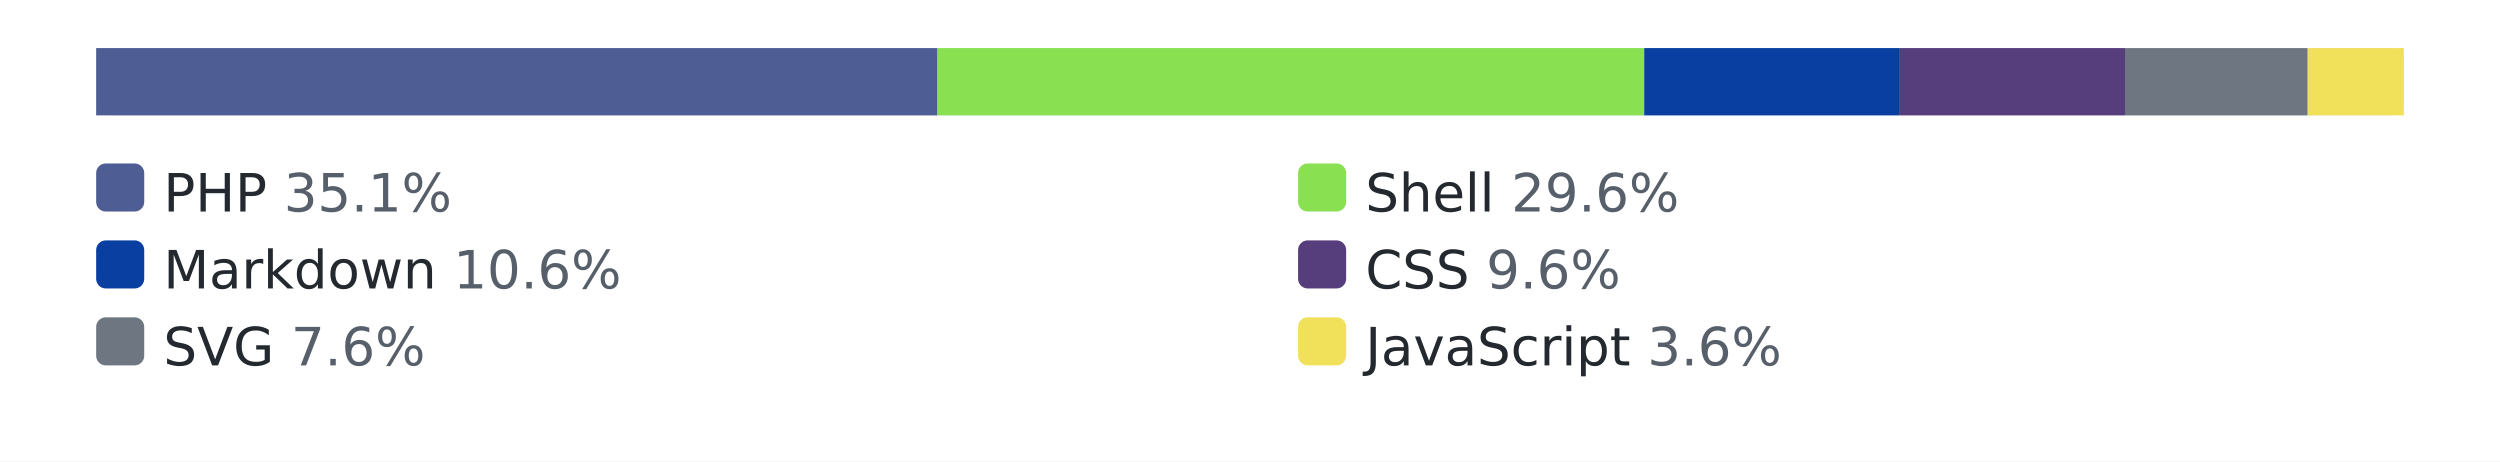
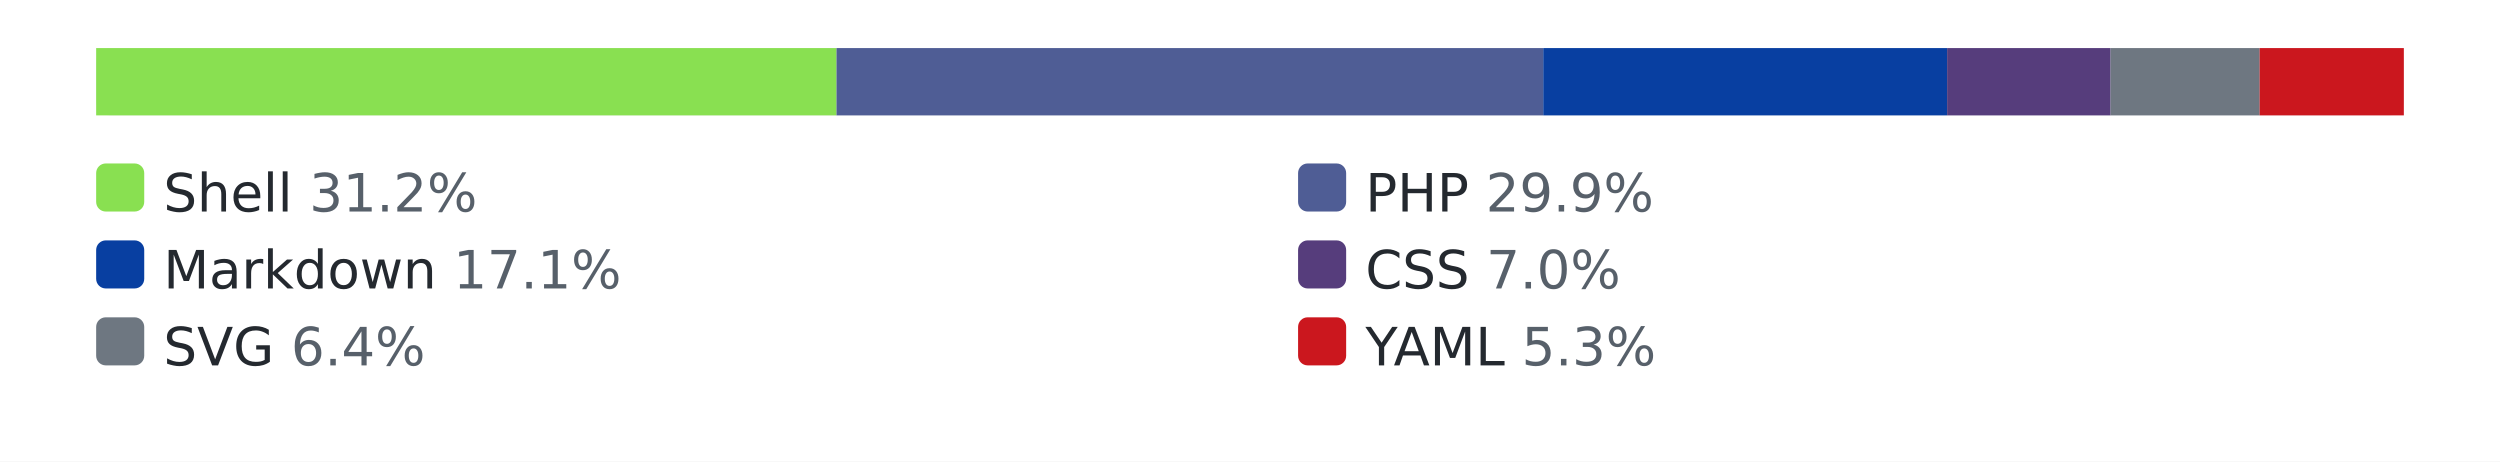
<svg xmlns="http://www.w3.org/2000/svg" width="520" height="96" role="img" aria-label="languages by lines of code">
  <rect width="520" height="96" fill="#ffffff" />
  <rect x="20" y="10" width="480" height="14" rx="3" fill="#eaecef" />
-   <rect x="20" y="10" width="175" height="14" fill="#4F5D95" />
-   <rect x="195" y="10" width="147" height="14" fill="#89e051" />
-   <rect x="342" y="10" width="53" height="14" fill="#083fa1" />
-   <rect x="395" y="10" width="47" height="14" fill="#563d7c" />
-   <rect x="442" y="10" width="38" height="14" fill="#6e7781" />
-   <rect x="480" y="10" width="20" height="14" fill="#f1e05a" />
-   <rect x="20" y="34" width="10" height="10" rx="2" fill="#4F5D95" />
-   <text x="34" y="44" font-family="Verdana,Geneva,DejaVu Sans,sans-serif" font-size="11" fill="#24292f">PHP <tspan fill="#57606a">35.1%</tspan>
+   <rect x="20" y="10" width="154" height="14" fill="#89e051" />
+   <rect x="174" y="10" width="147" height="14" fill="#4F5D95" />
+   <rect x="321" y="10" width="84" height="14" fill="#083fa1" />
+   <rect x="405" y="10" width="34" height="14" fill="#563d7c" />
+   <rect x="439" y="10" width="31" height="14" fill="#6e7781" />
+   <rect x="470" y="10" width="30" height="14" fill="#cb171e" />
+   <rect x="20" y="34" width="10" height="10" rx="2" fill="#89e051" />
+   <text x="34" y="44" font-family="Verdana,Geneva,DejaVu Sans,sans-serif" font-size="11" fill="#24292f">Shell <tspan fill="#57606a">31.2%</tspan>
  </text>
-   <rect x="270" y="34" width="10" height="10" rx="2" fill="#89e051" />
-   <text x="284" y="44" font-family="Verdana,Geneva,DejaVu Sans,sans-serif" font-size="11" fill="#24292f">Shell <tspan fill="#57606a">29.6%</tspan>
+   <rect x="270" y="34" width="10" height="10" rx="2" fill="#4F5D95" />
+   <text x="284" y="44" font-family="Verdana,Geneva,DejaVu Sans,sans-serif" font-size="11" fill="#24292f">PHP <tspan fill="#57606a">29.9%</tspan>
  </text>
  <rect x="20" y="50" width="10" height="10" rx="2" fill="#083fa1" />
-   <text x="34" y="60" font-family="Verdana,Geneva,DejaVu Sans,sans-serif" font-size="11" fill="#24292f">Markdown <tspan fill="#57606a">10.6%</tspan>
+   <text x="34" y="60" font-family="Verdana,Geneva,DejaVu Sans,sans-serif" font-size="11" fill="#24292f">Markdown <tspan fill="#57606a">17.1%</tspan>
  </text>
  <rect x="270" y="50" width="10" height="10" rx="2" fill="#563d7c" />
-   <text x="284" y="60" font-family="Verdana,Geneva,DejaVu Sans,sans-serif" font-size="11" fill="#24292f">CSS <tspan fill="#57606a">9.6%</tspan>
+   <text x="284" y="60" font-family="Verdana,Geneva,DejaVu Sans,sans-serif" font-size="11" fill="#24292f">CSS <tspan fill="#57606a">7.0%</tspan>
  </text>
  <rect x="20" y="66" width="10" height="10" rx="2" fill="#6e7781" />
-   <text x="34" y="76" font-family="Verdana,Geneva,DejaVu Sans,sans-serif" font-size="11" fill="#24292f">SVG <tspan fill="#57606a">7.6%</tspan>
+   <text x="34" y="76" font-family="Verdana,Geneva,DejaVu Sans,sans-serif" font-size="11" fill="#24292f">SVG <tspan fill="#57606a">6.4%</tspan>
  </text>
-   <rect x="270" y="66" width="10" height="10" rx="2" fill="#f1e05a" />
-   <text x="284" y="76" font-family="Verdana,Geneva,DejaVu Sans,sans-serif" font-size="11" fill="#24292f">JavaScript <tspan fill="#57606a">3.6%</tspan>
+   <rect x="270" y="66" width="10" height="10" rx="2" fill="#cb171e" />
+   <text x="284" y="76" font-family="Verdana,Geneva,DejaVu Sans,sans-serif" font-size="11" fill="#24292f">YAML <tspan fill="#57606a">5.3%</tspan>
  </text>
</svg>
